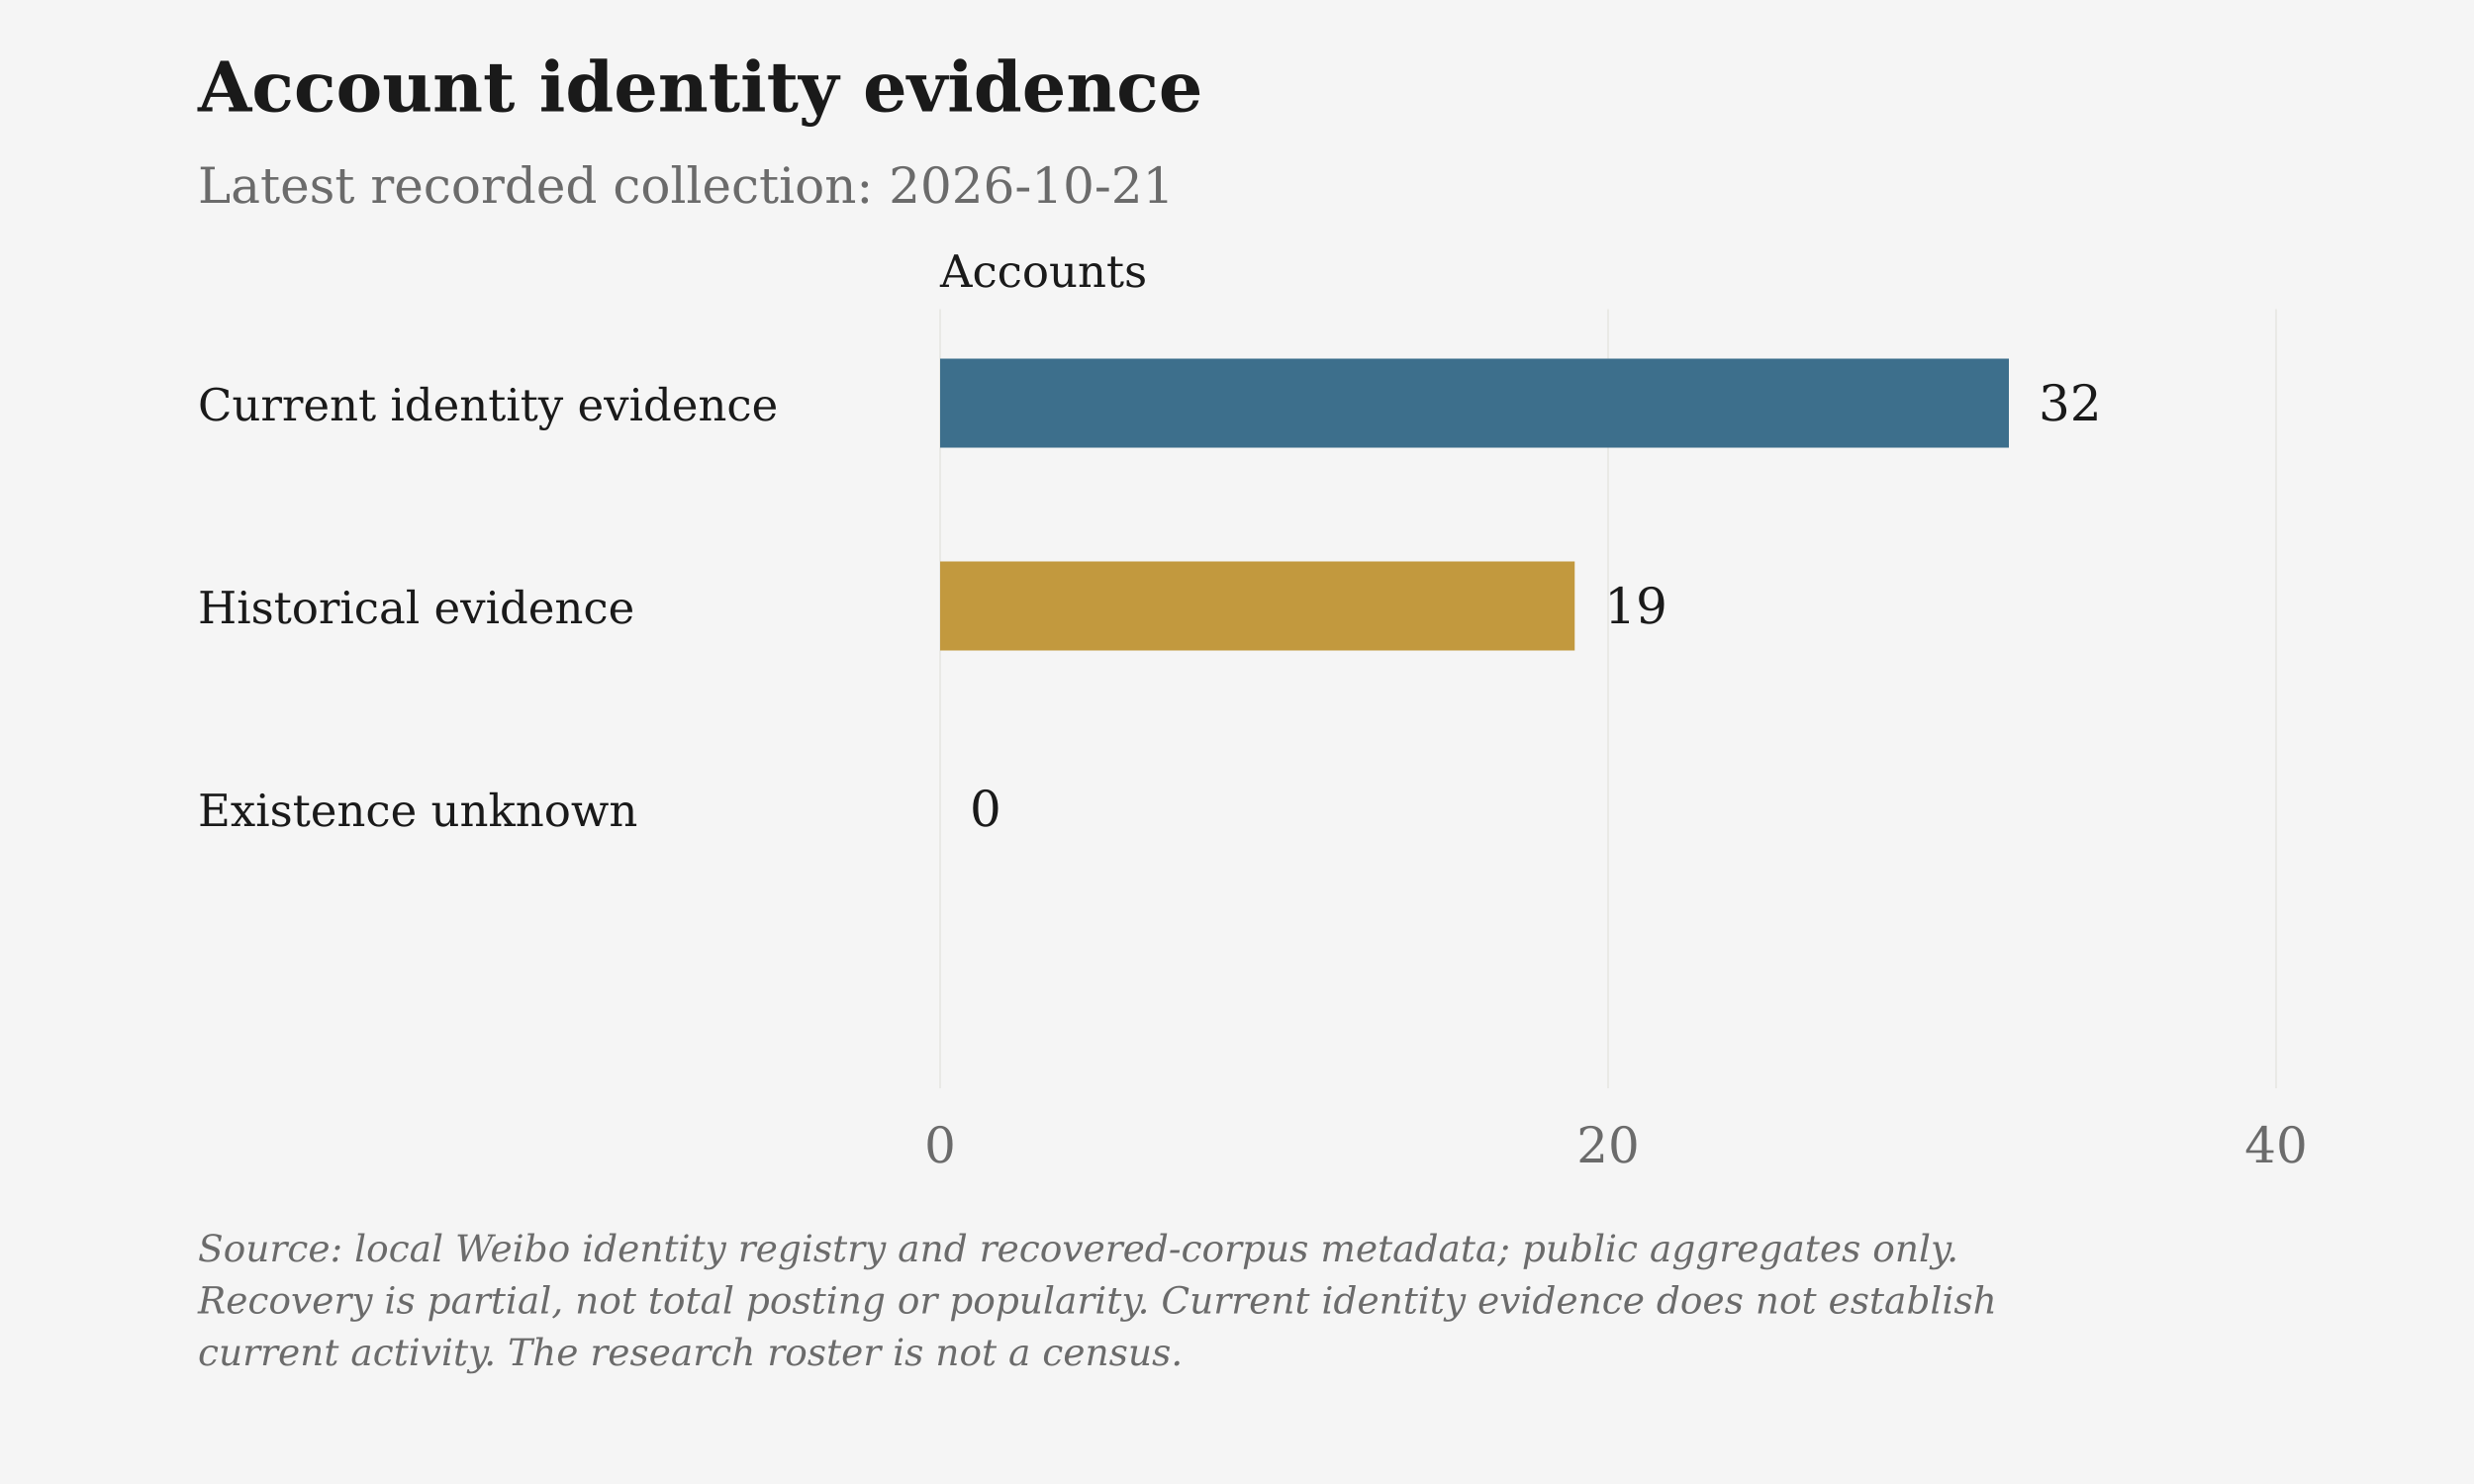
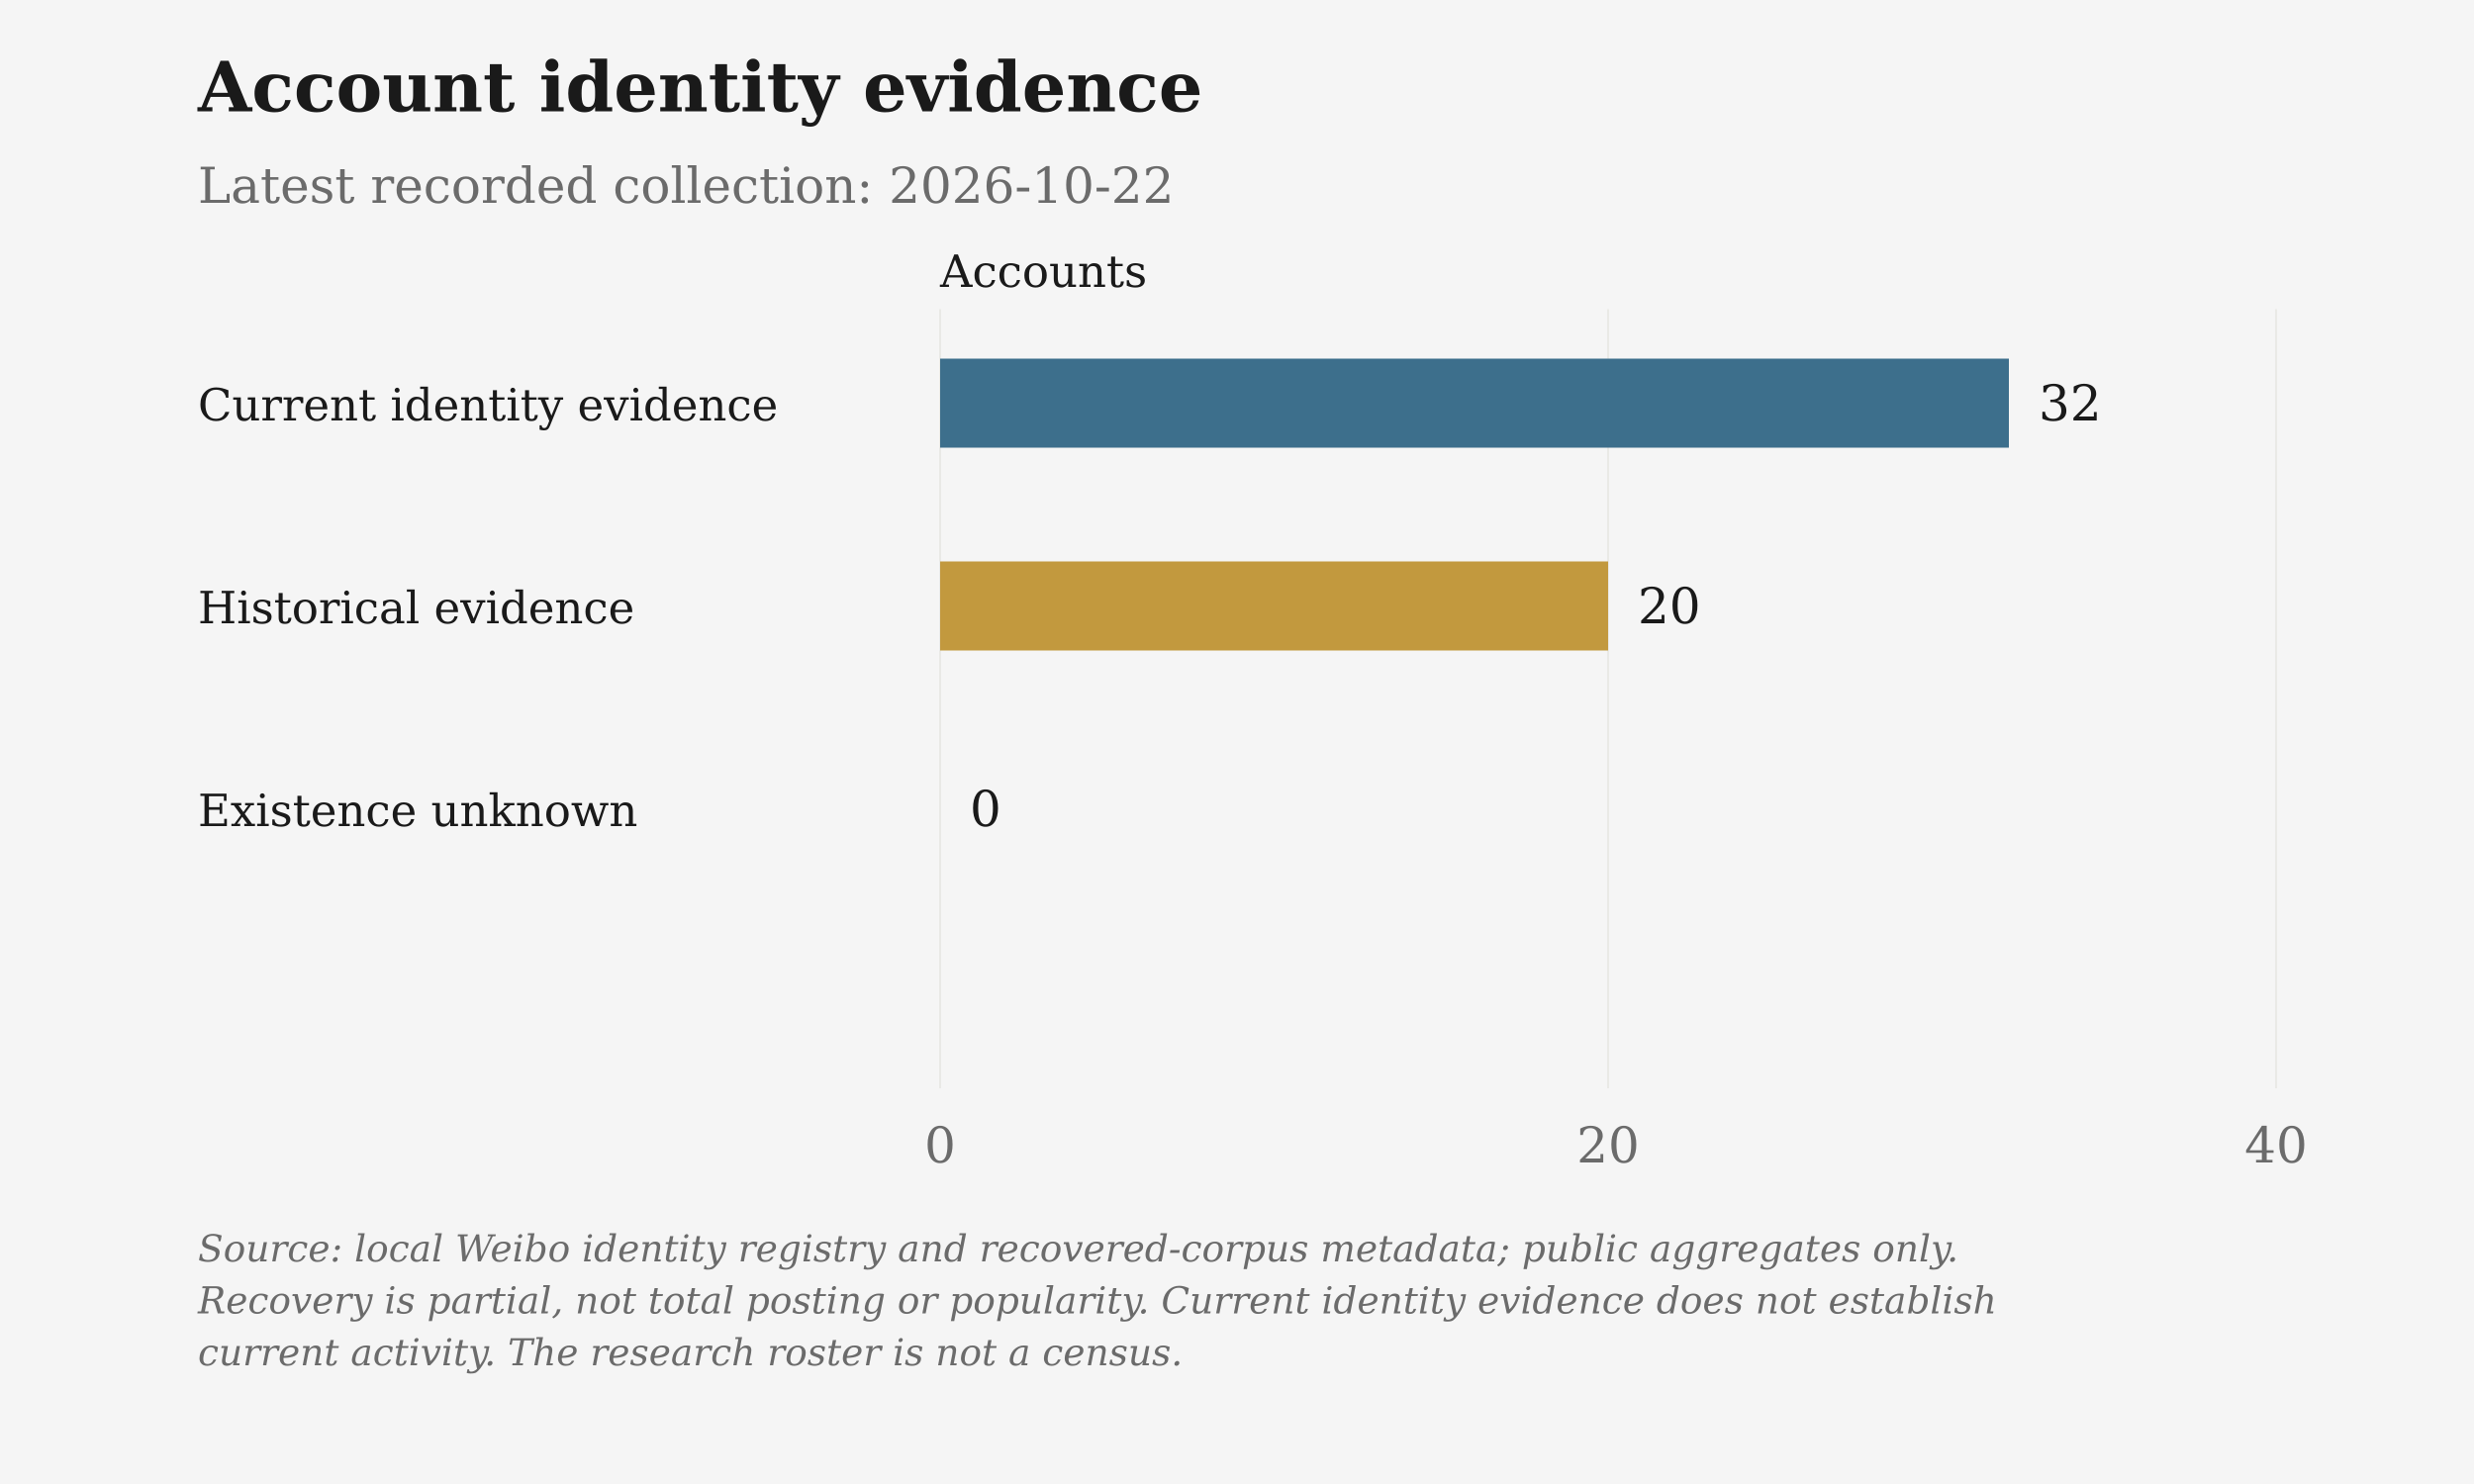
<svg xmlns="http://www.w3.org/2000/svg" viewBox="0 0 1000 600" role="img" aria-label="Account identity evidence">
  <rect class="chart-background" width="1000" height="600" fill="#F5F5F5" />
  <g font-family="DejaVu Serif, Georgia, 'Times New Roman', serif" font-size="20" fill="#6B6B6B">
    <text x="80" y="45" font-size="28" font-weight="bold" fill="#1A1A1A">Account identity evidence</text>
-     <text x="80" y="82">Latest recorded collection: 2026-10-21</text>
+     <text x="80" y="82">Latest recorded collection: 2026-10-22</text>
    <text class="axis-unit" x="380" y="116" font-size="18" fill="#1A1A1A">Accounts</text>
    <path d="M380.00 125V440" stroke="#D6D3CC" stroke-opacity=".6" stroke-width=".5" />
    <text x="380.00" y="470" text-anchor="middle">0</text>
    <path d="M650.00 125V440" stroke="#D6D3CC" stroke-opacity=".6" stroke-width=".5" />
    <text x="650.00" y="470" text-anchor="middle">20</text>
    <path d="M920.00 125V440" stroke="#D6D3CC" stroke-opacity=".6" stroke-width=".5" />
    <text x="920.00" y="470" text-anchor="middle">40</text>
    <text x="80" y="170" font-size="18" fill="#1A1A1A">Current identity evidence</text>
    <rect class="data-bar" data-label="Current identity evidence" data-value="32" x="380" y="145" width="432.00" height="36" fill="#3D6F8C" />
    <text x="824.00" y="170" fill="#1A1A1A">32</text>
    <text x="80" y="252" font-size="18" fill="#1A1A1A">Historical evidence</text>
-     <rect class="data-bar" data-label="Historical evidence" data-value="19" x="380" y="227" width="256.50" height="36" fill="#C2993E" />
-     <text x="648.50" y="252" fill="#1A1A1A">19</text>
+     <rect class="data-bar" data-label="Historical evidence" data-value="20" x="380" y="227" width="270.00" height="36" fill="#C2993E" />
+     <text x="662.00" y="252" fill="#1A1A1A">20</text>
    <text x="80" y="334" font-size="18" fill="#1A1A1A">Existence unknown</text>
    <rect class="data-bar" data-label="Existence unknown" data-value="0" x="380" y="309" width="0.00" height="36" fill="#6B6B6B" />
    <text x="392.00" y="334" fill="#1A1A1A">0</text>
    <text class="figure-source" x="80" y="510" font-size="15" font-style="italic">Source: local Weibo identity registry and recovered-corpus metadata; public aggregates only.</text>
    <text class="figure-source" x="80" y="531" font-size="15" font-style="italic">Recovery is partial, not total posting or popularity. Current identity evidence does not establish</text>
    <text class="figure-source" x="80" y="552" font-size="15" font-style="italic">current activity. The research roster is not a census.</text>
  </g>
</svg>
